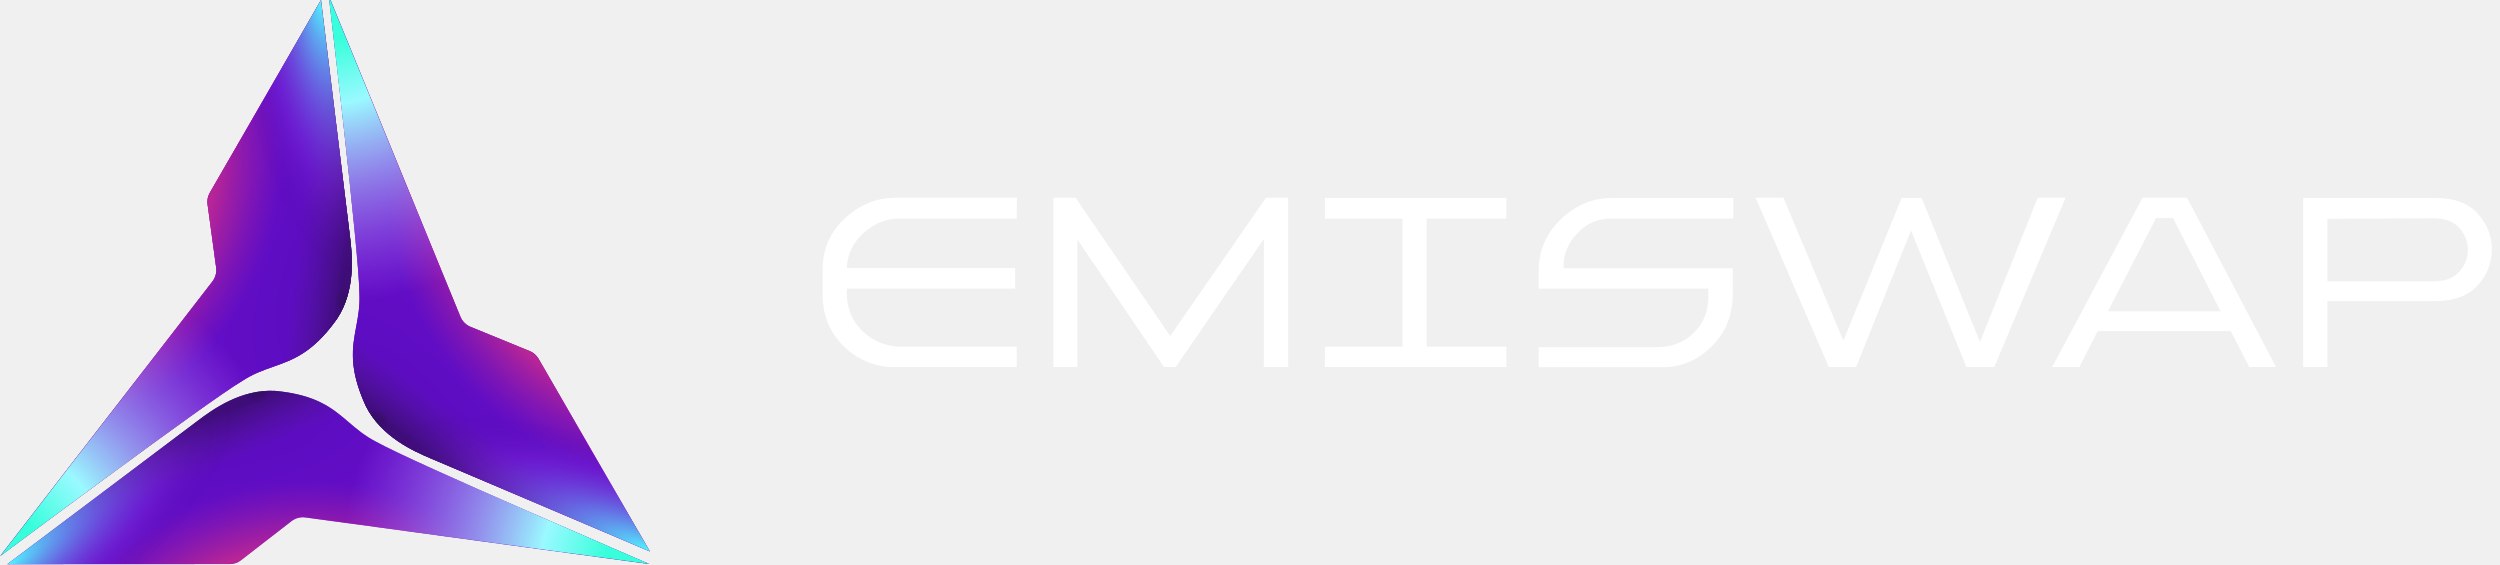
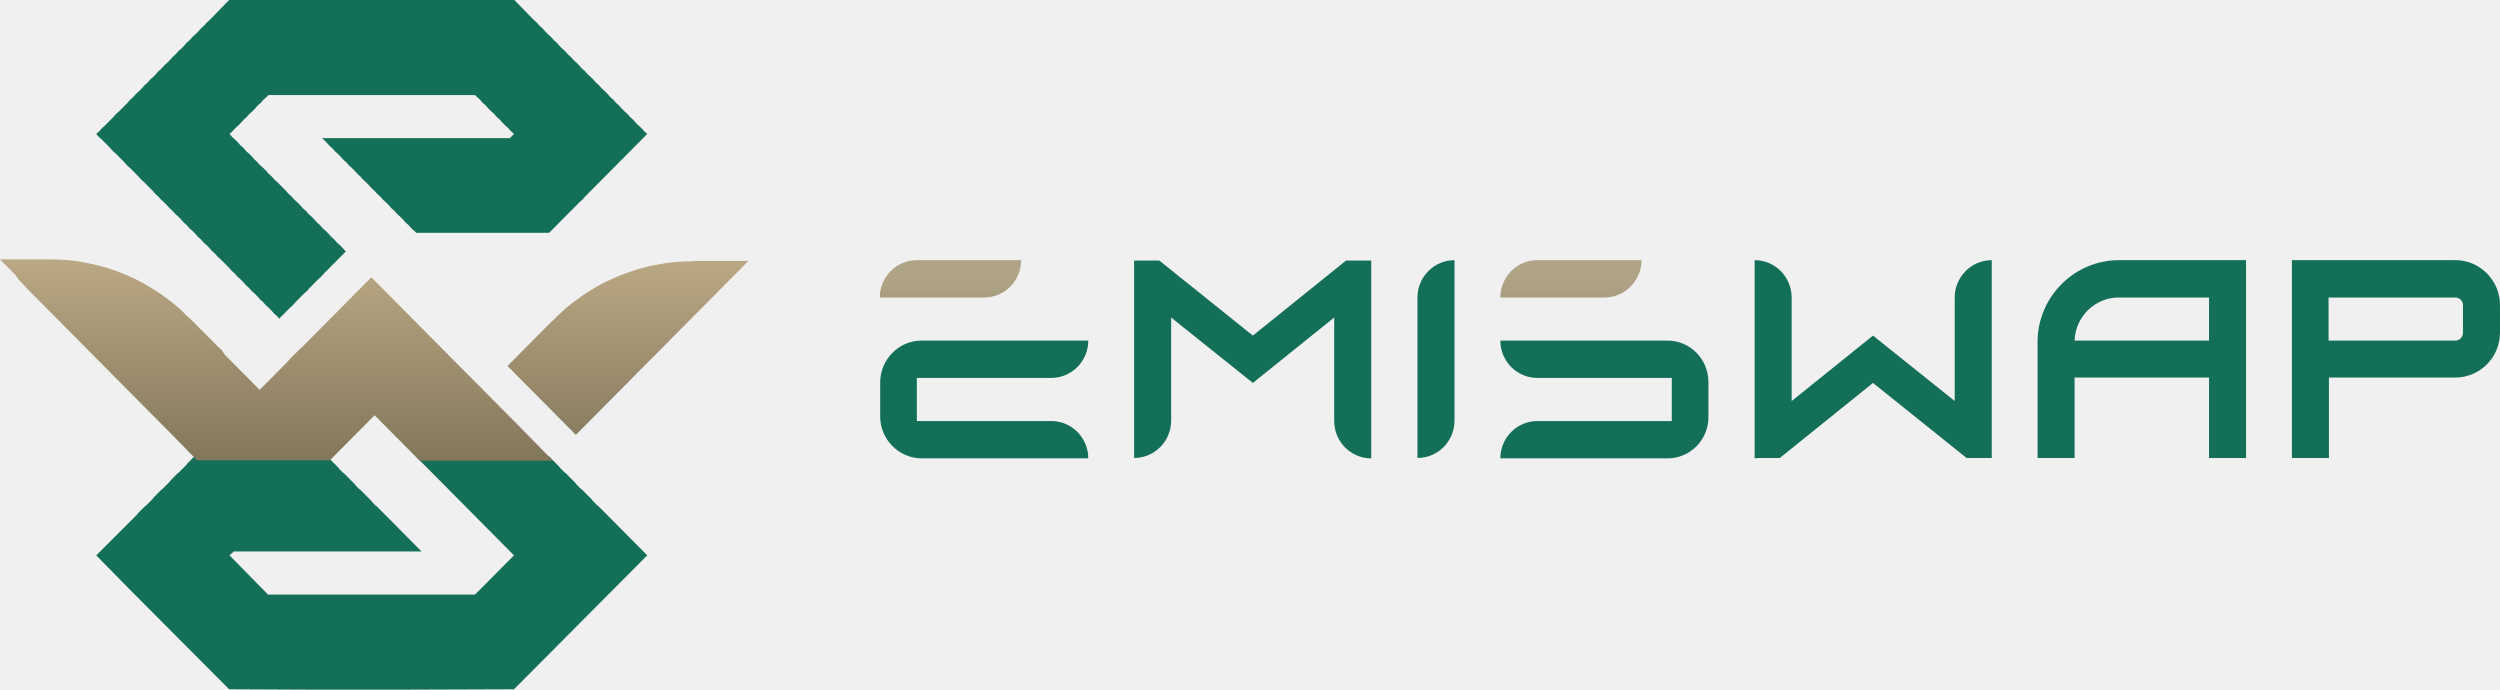
- <svg xmlns="http://www.w3.org/2000/svg" width="177" height="40" viewBox="0 0 177 40" fill="none">
+ <svg xmlns="http://www.w3.org/2000/svg" width="174" height="48" viewBox="0 0 174 48" fill="none">
  <g clip-path="url(#clip0)">
-     <g clip-path="url(#clip1)">
-       <path fill-rule="evenodd" clip-rule="evenodd" d="M14.858 13.641L22.725 0L24.778 16.763C24.932 18.009 25.209 20.531 23.863 22.568C22.164 24.967 20.756 25.467 19.334 25.967C18.634 26.213 17.927 26.467 17.188 26.944C14.62 28.458 0.01 39.37 0.01 39.37L15.035 19.939C15.258 19.654 15.351 19.3 15.304 18.947L14.697 14.479C14.651 14.187 14.712 13.895 14.858 13.641Z" fill="url(#paint0_radial)" />
-       <path fill-rule="evenodd" clip-rule="evenodd" d="M14.858 13.641L22.725 0L24.778 16.763C24.932 18.009 25.209 20.531 23.863 22.568C22.164 24.967 20.756 25.467 19.334 25.967C18.634 26.213 17.927 26.467 17.188 26.944C14.62 28.458 0.01 39.37 0.01 39.37L15.035 19.939C15.258 19.654 15.351 19.3 15.304 18.947L14.697 14.479C14.651 14.187 14.712 13.895 14.858 13.641Z" fill="url(#paint1_linear)" />
-       <path fill-rule="evenodd" clip-rule="evenodd" d="M14.858 13.641L22.725 0L24.778 16.763C24.932 18.009 25.209 20.531 23.863 22.568C22.164 24.967 20.756 25.467 19.334 25.967C18.634 26.213 17.927 26.467 17.188 26.944C14.62 28.458 0.01 39.37 0.01 39.37L15.035 19.939C15.258 19.654 15.351 19.3 15.304 18.947L14.697 14.479C14.651 14.187 14.712 13.895 14.858 13.641Z" fill="url(#paint2_radial)" />
-       <path fill-rule="evenodd" clip-rule="evenodd" d="M14.858 13.641L22.725 0L24.778 16.763C24.932 18.009 25.209 20.531 23.863 22.568C22.164 24.967 20.756 25.467 19.334 25.967C18.634 26.213 17.927 26.467 17.188 26.944C14.62 28.458 0.01 39.37 0.01 39.37L15.035 19.939C15.258 19.654 15.351 19.3 15.304 18.947L14.697 14.479C14.651 14.187 14.712 13.895 14.858 13.641Z" fill="url(#paint3_radial)" />
-       <path fill-rule="evenodd" clip-rule="evenodd" d="M14.868 13.641L22.735 0L24.788 16.763C24.942 18.009 25.218 20.531 23.873 22.568C22.173 24.967 20.766 25.467 19.344 25.967C18.644 26.213 17.936 26.467 17.198 26.944C14.63 28.458 0.02 39.37 0.02 39.37L15.045 19.939C15.268 19.654 15.36 19.3 15.314 18.947L14.707 14.479C14.661 14.187 14.722 13.895 14.868 13.641Z" fill="url(#paint4_radial)" />
-       <path fill-rule="evenodd" clip-rule="evenodd" d="M14.868 13.641L22.735 0L24.788 16.763C24.942 18.009 25.218 20.531 23.873 22.568C22.173 24.967 20.766 25.467 19.344 25.967C18.644 26.213 17.936 26.467 17.198 26.944C14.63 28.458 0.02 39.37 0.02 39.37L15.045 19.939C15.268 19.654 15.36 19.3 15.314 18.947L14.707 14.479C14.661 14.187 14.722 13.895 14.868 13.641Z" fill="url(#paint5_radial)" />
-       <path fill-rule="evenodd" clip-rule="evenodd" d="M38.14 25.411L46.02 39.044L30.477 32.441C29.321 31.951 26.998 30.93 25.907 28.745C24.679 26.074 24.949 24.606 25.228 23.124C25.365 22.395 25.499 21.655 25.455 20.777C25.427 17.796 23.283 -0.313 23.283 -0.313L32.598 22.415C32.733 22.751 32.993 23.008 33.322 23.144L37.495 24.852C37.771 24.958 37.993 25.157 38.14 25.411Z" fill="url(#paint6_radial)" />
-       <path fill-rule="evenodd" clip-rule="evenodd" d="M38.14 25.411L46.02 39.044L30.477 32.441C29.321 31.951 26.998 30.93 25.907 28.745C24.679 26.074 24.949 24.606 25.228 23.124C25.365 22.395 25.499 21.655 25.455 20.777C25.427 17.796 23.283 -0.313 23.283 -0.313L32.598 22.415C32.733 22.751 32.993 23.008 33.322 23.144L37.495 24.852C37.771 24.958 37.993 25.157 38.14 25.411Z" fill="url(#paint7_linear)" />
-       <path fill-rule="evenodd" clip-rule="evenodd" d="M38.14 25.411L46.02 39.044L30.477 32.441C29.321 31.951 26.998 30.93 25.907 28.745C24.679 26.074 24.949 24.606 25.228 23.124C25.365 22.395 25.499 21.655 25.455 20.777C25.427 17.796 23.283 -0.313 23.283 -0.313L32.598 22.415C32.733 22.751 32.993 23.008 33.322 23.144L37.495 24.852C37.771 24.958 37.993 25.157 38.14 25.411Z" fill="url(#paint8_radial)" />
-       <path fill-rule="evenodd" clip-rule="evenodd" d="M38.14 25.411L46.02 39.044L30.477 32.441C29.321 31.951 26.998 30.93 25.907 28.745C24.679 26.074 24.949 24.606 25.228 23.124C25.365 22.395 25.499 21.655 25.455 20.777C25.427 17.796 23.283 -0.313 23.283 -0.313L32.598 22.415C32.733 22.751 32.993 23.008 33.322 23.144L37.495 24.852C37.771 24.958 37.993 25.157 38.14 25.411Z" fill="url(#paint9_radial)" />
-       <path fill-rule="evenodd" clip-rule="evenodd" d="M38.135 25.42L46.016 39.053L30.472 32.449C29.316 31.96 26.994 30.939 25.902 28.754C24.674 26.083 24.945 24.614 25.223 23.133C25.36 22.404 25.494 21.664 25.45 20.786C25.422 17.805 23.278 -0.304 23.278 -0.304L32.593 22.424C32.728 22.759 32.988 23.016 33.318 23.153L37.49 24.861C37.766 24.967 37.989 25.166 38.135 25.42Z" fill="url(#paint10_radial)" />
-       <path fill-rule="evenodd" clip-rule="evenodd" d="M14.858 13.641L22.725 0L24.778 16.763C24.932 18.009 25.209 20.531 23.863 22.568C22.164 24.967 20.756 25.467 19.334 25.967C18.634 26.213 17.927 26.467 17.188 26.944C14.62 28.458 0.01 39.37 0.01 39.37L15.035 19.939C15.258 19.654 15.351 19.3 15.304 18.947L14.697 14.479C14.651 14.187 14.712 13.895 14.858 13.641Z" fill="url(#paint11_radial)" />
-       <path fill-rule="evenodd" clip-rule="evenodd" d="M14.858 13.641L22.725 0L24.778 16.763C24.932 18.009 25.209 20.531 23.863 22.568C22.164 24.967 20.756 25.467 19.334 25.967C18.634 26.213 17.927 26.467 17.188 26.944C14.62 28.458 0.01 39.37 0.01 39.37L15.035 19.939C15.258 19.654 15.351 19.3 15.304 18.947L14.697 14.479C14.651 14.187 14.712 13.895 14.858 13.641Z" fill="url(#paint12_linear)" />
-       <path fill-rule="evenodd" clip-rule="evenodd" d="M14.858 13.641L22.725 0L24.778 16.763C24.932 18.009 25.209 20.531 23.863 22.568C22.164 24.967 20.756 25.467 19.334 25.967C18.634 26.213 17.927 26.467 17.188 26.944C14.62 28.458 0.01 39.37 0.01 39.37L15.035 19.939C15.258 19.654 15.351 19.3 15.304 18.947L14.697 14.479C14.651 14.187 14.712 13.895 14.858 13.641Z" fill="url(#paint13_radial)" />
-       <path fill-rule="evenodd" clip-rule="evenodd" d="M14.858 13.641L22.725 0L24.778 16.763C24.932 18.009 25.209 20.531 23.863 22.568C22.164 24.967 20.756 25.467 19.334 25.967C18.634 26.213 17.927 26.467 17.188 26.944C14.62 28.458 0.01 39.37 0.01 39.37L15.035 19.939C15.258 19.654 15.351 19.3 15.304 18.947L14.697 14.479C14.651 14.187 14.712 13.895 14.858 13.641Z" fill="url(#paint14_radial)" />
-       <path fill-rule="evenodd" clip-rule="evenodd" d="M14.868 13.641L22.735 0L24.788 16.763C24.942 18.009 25.218 20.531 23.873 22.568C22.173 24.967 20.766 25.467 19.344 25.967C18.644 26.213 17.936 26.467 17.198 26.944C14.63 28.458 0.02 39.37 0.02 39.37L15.045 19.939C15.268 19.654 15.36 19.3 15.314 18.947L14.707 14.479C14.661 14.187 14.722 13.895 14.868 13.641Z" fill="url(#paint15_radial)" />
-       <path fill-rule="evenodd" clip-rule="evenodd" d="M14.858 13.641L22.725 0L24.778 16.763C24.932 18.009 25.209 20.531 23.863 22.568C22.164 24.967 20.756 25.467 19.334 25.967C18.634 26.213 17.927 26.467 17.188 26.944C14.62 28.458 0.01 39.37 0.01 39.37L15.035 19.939C15.258 19.654 15.351 19.3 15.304 18.947L14.697 14.479C14.651 14.187 14.712 13.895 14.858 13.641Z" fill="url(#paint16_radial)" />
-       <path fill-rule="evenodd" clip-rule="evenodd" d="M38.13 25.411L46.011 39.044L30.467 32.441C29.311 31.951 26.989 30.93 25.897 28.745C24.669 26.074 24.94 24.606 25.218 23.124C25.355 22.395 25.489 21.655 25.445 20.777C25.417 17.796 23.273 -0.313 23.273 -0.313L32.588 22.415C32.723 22.751 32.983 23.008 33.313 23.144L37.485 24.852C37.761 24.958 37.984 25.157 38.13 25.411Z" fill="url(#paint17_radial)" />
-       <path fill-rule="evenodd" clip-rule="evenodd" d="M38.13 25.411L46.011 39.044L30.467 32.441C29.311 31.951 26.989 30.93 25.897 28.745C24.669 26.074 24.94 24.606 25.218 23.124C25.355 22.395 25.489 21.655 25.445 20.777C25.417 17.796 23.273 -0.313 23.273 -0.313L32.588 22.415C32.723 22.751 32.983 23.008 33.313 23.144L37.485 24.852C37.761 24.958 37.984 25.157 38.13 25.411Z" fill="url(#paint18_linear)" />
-       <path fill-rule="evenodd" clip-rule="evenodd" d="M38.13 25.411L46.011 39.044L30.467 32.441C29.311 31.951 26.989 30.93 25.897 28.745C24.669 26.074 24.94 24.606 25.218 23.124C25.355 22.395 25.489 21.655 25.445 20.777C25.417 17.796 23.273 -0.313 23.273 -0.313L32.588 22.415C32.723 22.751 32.983 23.008 33.313 23.144L37.485 24.852C37.761 24.958 37.984 25.157 38.13 25.411Z" fill="url(#paint19_radial)" />
-       <path fill-rule="evenodd" clip-rule="evenodd" d="M38.13 25.411L46.011 39.044L30.467 32.441C29.311 31.951 26.989 30.93 25.897 28.745C24.669 26.074 24.94 24.606 25.218 23.124C25.355 22.395 25.489 21.655 25.445 20.777C25.417 17.796 23.273 -0.313 23.273 -0.313L32.588 22.415C32.723 22.751 32.983 23.008 33.313 23.144L37.485 24.852C37.761 24.958 37.984 25.157 38.13 25.411Z" fill="url(#paint20_radial)" />
-       <path fill-rule="evenodd" clip-rule="evenodd" d="M38.126 25.42L46.006 39.053L30.462 32.449C29.306 31.96 26.984 30.939 25.892 28.754C24.664 26.083 24.935 24.614 25.213 23.133C25.35 22.404 25.484 21.664 25.44 20.786C25.413 17.805 23.268 -0.304 23.268 -0.304L32.583 22.424C32.718 22.759 32.978 23.016 33.308 23.153L37.48 24.861C37.757 24.967 37.979 25.166 38.126 25.42Z" fill="url(#paint21_radial)" />
-       <path fill-rule="evenodd" clip-rule="evenodd" d="M38.13 25.411L46.011 39.044L30.467 32.441C29.311 31.951 26.989 30.93 25.897 28.745C24.669 26.074 24.94 24.606 25.218 23.124C25.355 22.395 25.489 21.655 25.445 20.777C25.417 17.796 23.273 -0.313 23.273 -0.313L32.588 22.415C32.723 22.751 32.983 23.008 33.313 23.144L37.485 24.852C37.761 24.958 37.984 25.157 38.13 25.411Z" fill="url(#paint22_radial)" />
-       <path fill-rule="evenodd" clip-rule="evenodd" d="M16.263 39.937L0.516 39.945L14.007 29.786C15.009 29.03 17.055 27.529 19.492 27.676C22.419 27.948 23.556 28.916 24.7 29.899C25.263 30.382 25.837 30.867 26.619 31.268C29.215 32.735 45.969 39.932 45.969 39.932L21.628 36.636C21.271 36.585 20.918 36.681 20.635 36.898L17.07 39.658C16.84 39.844 16.556 39.937 16.263 39.937Z" fill="url(#paint23_radial)" />
-       <path fill-rule="evenodd" clip-rule="evenodd" d="M16.263 39.937L0.516 39.945L14.007 29.786C15.009 29.03 17.055 27.529 19.492 27.676C22.419 27.948 23.556 28.916 24.7 29.899C25.263 30.382 25.837 30.867 26.619 31.268C29.215 32.735 45.969 39.932 45.969 39.932L21.628 36.636C21.271 36.585 20.918 36.681 20.635 36.898L17.07 39.658C16.84 39.844 16.556 39.937 16.263 39.937Z" fill="url(#paint24_linear)" />
-       <path fill-rule="evenodd" clip-rule="evenodd" d="M16.263 39.937L0.516 39.945L14.007 29.786C15.009 29.03 17.055 27.529 19.492 27.676C22.419 27.948 23.556 28.916 24.7 29.899C25.263 30.382 25.837 30.867 26.619 31.268C29.215 32.735 45.969 39.932 45.969 39.932L21.628 36.636C21.271 36.585 20.918 36.681 20.635 36.898L17.07 39.658C16.84 39.844 16.556 39.937 16.263 39.937Z" fill="url(#paint25_radial)" />
-       <path fill-rule="evenodd" clip-rule="evenodd" d="M16.263 39.937L0.516 39.945L14.007 29.786C15.009 29.03 17.055 27.529 19.492 27.676C22.419 27.948 23.556 28.916 24.7 29.899C25.263 30.382 25.837 30.867 26.619 31.268C29.215 32.735 45.969 39.932 45.969 39.932L21.628 36.636C21.271 36.585 20.918 36.681 20.635 36.898L17.07 39.658C16.84 39.844 16.556 39.937 16.263 39.937Z" fill="url(#paint26_radial)" />
-       <path fill-rule="evenodd" clip-rule="evenodd" d="M16.258 39.929L0.512 39.937L14.002 29.777C15.004 29.021 17.05 27.52 19.487 27.667C22.415 27.939 23.551 28.908 24.695 29.89C25.258 30.373 25.832 30.859 26.614 31.259C29.21 32.726 45.964 39.924 45.964 39.924L21.624 36.627C21.266 36.576 20.913 36.673 20.63 36.889L17.065 39.649C16.835 39.835 16.551 39.928 16.258 39.929Z" fill="url(#paint27_radial)" />
-       <path fill-rule="evenodd" clip-rule="evenodd" d="M16.263 39.937L0.516 39.945L14.007 29.786C15.009 29.03 17.055 27.529 19.492 27.676C22.419 27.948 23.556 28.916 24.7 29.899C25.263 30.382 25.837 30.867 26.619 31.268C29.215 32.735 45.969 39.932 45.969 39.932L21.628 36.636C21.271 36.585 20.918 36.681 20.635 36.898L17.07 39.658C16.84 39.844 16.556 39.937 16.263 39.937Z" fill="url(#paint28_radial)" />
-     </g>
+     <path d="M45.049 9.321L44.836 9.134L44.65 8.92L44.437 8.732L44.251 8.545L44.065 8.33L43.853 8.143L43.667 7.929L43.454 7.741L43.268 7.554L43.082 7.339L42.869 7.152L42.683 6.938L42.471 6.75L42.285 6.536L42.099 6.348L41.886 6.161L41.7 5.946L41.487 5.759L41.301 5.545L41.115 5.357L40.903 5.17L40.717 4.955L40.504 4.768L40.398 4.661L40.318 4.554L40.132 4.366L39.919 4.179L39.733 3.964L39.521 3.777L39.335 3.562L39.122 3.375L38.936 3.188L38.75 2.973L38.537 2.786L38.351 2.571L38.139 2.384L37.953 2.196L37.767 1.982L37.554 1.795L37.368 1.58L37.155 1.393L35.8 0H30.192H27.747H23.654H15.947L14.591 1.393L14.379 1.58L14.193 1.795L13.98 1.982L13.794 2.196L13.608 2.384L13.395 2.571L13.209 2.786L12.997 2.973L12.811 3.188L12.625 3.375L12.412 3.562L12.226 3.777L12.013 3.964L11.827 4.179L11.641 4.366L11.429 4.554L11.243 4.768L11.03 4.955L10.844 5.17L10.658 5.357L10.445 5.545L10.259 5.759L10.047 5.946L9.861 6.161L9.675 6.348L9.462 6.536L9.276 6.75L9.063 6.938L8.877 7.152L8.691 7.339L8.479 7.554L8.293 7.741L8.08 7.929L7.894 8.143L7.708 8.33L7.495 8.545L7.309 8.732L7.097 8.92L6.911 9.134L6.698 9.321L6.884 9.536L7.097 9.723L7.283 9.911L7.495 10.125L7.681 10.312L7.867 10.527L8.08 10.714L8.266 10.902L8.479 11.116L8.665 11.304L8.851 11.518L9.063 11.705L9.249 11.893L9.462 12.107L9.648 12.295L9.834 12.509L10.047 12.696L10.233 12.884L10.445 13.098L10.631 13.286L10.817 13.5L11.03 13.688L11.216 13.902L11.429 14.089L11.615 14.277L11.801 14.491L12.013 14.679L12.199 14.893L12.412 15.08L12.598 15.268L12.784 15.482L12.997 15.67L13.183 15.884L13.395 16.071L13.582 16.259L13.768 16.473L13.98 16.661L14.166 16.875L14.379 17.062L14.565 17.25L14.751 17.464L14.963 17.652L15.149 17.866L15.362 18.054L15.548 18.241L15.761 18.455L15.947 18.643L16.133 18.857L16.346 19.045L16.532 19.259L16.744 19.446L16.93 19.634L17.116 19.848L17.329 20.036L17.515 20.25L17.727 20.438L17.913 20.625L18.1 20.839L18.312 21.027L18.498 21.241L18.711 21.429L18.897 21.616L19.083 21.83L19.296 22.018L19.428 22.179L19.588 22.018L19.774 21.83L19.986 21.616L20.173 21.429L20.385 21.241L20.571 21.027L20.757 20.839L20.97 20.625L21.156 20.438L21.369 20.25L21.555 20.036L21.741 19.848L21.953 19.634L22.139 19.446L22.352 19.259L22.538 19.045L22.724 18.857L22.937 18.643L23.123 18.455L23.335 18.241L23.521 18.054L23.707 17.866L23.92 17.652L24.079 17.491L24.026 17.464L23.84 17.25L23.654 17.062L23.442 16.875L23.256 16.661L23.043 16.473L22.857 16.259L22.671 16.071L22.458 15.884L22.272 15.67L22.059 15.482L21.873 15.268L21.688 15.08L21.475 14.893L21.289 14.679L21.076 14.491L20.89 14.277L20.704 14.089L20.491 13.902L20.305 13.688L20.093 13.5L19.907 13.286L19.721 13.098L19.508 12.884L19.322 12.696L19.11 12.509L18.923 12.295L18.711 12.107L18.525 11.893L18.339 11.705L18.126 11.518L17.94 11.33V11.304L17.727 11.116L17.541 10.902L17.355 10.714L17.143 10.527L16.957 10.312L16.744 10.125L16.558 9.911L16.372 9.723L16.159 9.536L15.973 9.321L16.186 9.134L16.372 8.92L16.585 8.732L16.771 8.545L16.957 8.33L17.169 8.143L17.355 7.929L17.568 7.741L17.754 7.554L17.94 7.339L18.153 7.152L18.339 6.938L18.551 6.75L18.684 6.616H26.604H33.062L33.195 6.75L33.408 6.938L33.594 7.152L33.807 7.339L33.993 7.554L34.179 7.741L34.391 7.929L34.577 8.143L34.79 8.33L34.976 8.545L35.162 8.732L35.375 8.92L35.561 9.134L35.773 9.321L35.561 9.536L35.481 9.616H22.405L22.538 9.723L22.724 9.911L22.91 10.125L23.123 10.312L23.309 10.527L23.521 10.714L23.707 10.902L23.893 11.116L24.106 11.304L24.292 11.518L24.505 11.705L24.691 11.893L24.877 12.107L25.089 12.295L25.275 12.509L25.488 12.696L25.674 12.884L25.86 13.098L26.073 13.286L26.259 13.5L26.471 13.688L26.657 13.902L26.87 14.089L27.056 14.277L27.242 14.491L27.455 14.679L27.641 14.893L27.853 15.08L28.039 15.268L28.225 15.482L28.438 15.67L28.624 15.884L28.837 16.071L28.97 16.205H38.218L38.351 16.071L38.537 15.884L38.75 15.67L38.936 15.482L39.149 15.268L39.335 15.08L39.521 14.893L39.733 14.679L39.919 14.491L40.132 14.277L40.318 14.089L40.398 14.009L40.531 13.902L40.717 13.688L40.903 13.5L41.115 13.286L41.301 13.098L41.514 12.884L41.7 12.696L41.886 12.509L42.099 12.295L42.285 12.107L42.497 11.893L42.683 11.705L42.869 11.518L43.082 11.304L43.268 11.116L43.481 10.902L43.667 10.714L43.853 10.527L44.065 10.312L44.251 10.125L44.464 9.911L44.65 9.723L44.836 9.536L45.049 9.321Z" fill="#146F59" />
+     <path d="M6.698 38.651L9.01 41.008L6.698 38.651Z" fill="#146F59" />
+     <path d="M35.773 38.652L33.062 41.384H25.142H18.658L15.973 38.652L16.266 38.384H29.342L26.79 35.813L26.737 35.759L26.684 35.706L26.631 35.652L26.578 35.598L26.524 35.545L26.471 35.491L26.418 35.438L26.365 35.384L26.312 35.331L26.259 35.277L26.206 35.223L26.152 35.197L26.099 35.143L26.046 35.089L25.993 35.036L25.94 34.982L25.887 34.929L25.86 34.875L25.807 34.822L25.754 34.768L25.701 34.714L25.647 34.661L25.594 34.607L25.541 34.554L25.488 34.5L25.435 34.447L25.382 34.393L25.328 34.339L25.275 34.286L25.222 34.232L25.169 34.179L25.116 34.125L25.063 34.072L25.01 34.045L24.956 33.991L24.903 33.938L24.85 33.884L24.797 33.831L24.744 33.777L24.717 33.723L24.664 33.67L24.611 33.616L24.558 33.563L24.505 33.509L24.451 33.456L24.398 33.402L24.345 33.348L24.292 33.295L24.239 33.241L24.186 33.188L24.133 33.134L24.079 33.081L24.026 33.027L23.973 32.973L23.92 32.92L23.867 32.893L23.814 32.839L23.761 32.786L23.707 32.732L23.654 32.679L23.601 32.625L23.574 32.572L23.521 32.518L23.468 32.464L23.415 32.411L23.362 32.357L23.309 32.304L23.256 32.25L23.202 32.197L23.149 32.143L23.096 32.089L23.043 32.036L22.99 31.982L22.937 31.929L22.883 31.875L22.83 31.822L22.777 31.768H13.528L13.475 31.822L13.422 31.875L13.369 31.929L13.316 31.982L13.262 32.036L13.209 32.089L13.156 32.143L13.103 32.197L13.05 32.25L12.997 32.304L12.97 32.357L12.917 32.411L12.864 32.464L12.811 32.518L12.758 32.572L12.704 32.625L12.651 32.679L12.598 32.732L12.545 32.786L12.492 32.839L12.439 32.893L12.386 32.92L12.332 32.973L12.279 33.027L12.226 33.081L12.173 33.134L12.12 33.188L12.067 33.241L12.013 33.295L11.96 33.348L11.907 33.402L11.854 33.456L11.827 33.509L11.774 33.563L11.721 33.616L11.668 33.67L11.615 33.723L11.562 33.777L11.508 33.831L11.455 33.884L11.402 33.938L11.349 33.991L11.296 34.045L11.243 34.072L11.19 34.125L11.136 34.179L11.083 34.232L11.03 34.286L10.977 34.339L10.924 34.393L10.871 34.447L10.817 34.5L10.764 34.554L10.711 34.607L10.685 34.661L10.631 34.714L10.578 34.768L10.525 34.822L10.472 34.875L10.419 34.929L10.366 34.982L10.312 35.036L10.259 35.089L10.206 35.143L10.153 35.197L10.126 35.223H10.1L10.047 35.277L9.994 35.331L9.94 35.384L9.887 35.438L9.834 35.491L9.781 35.545L9.728 35.598L9.675 35.652L9.621 35.706L9.568 35.759L9.542 35.813L6.698 38.652L9.01 41.009L15.947 47.973L21.555 48H24H28.093L35.773 47.973L45.049 38.652L42.231 35.813L42.178 35.759L42.125 35.706L42.072 35.652L42.019 35.598L41.966 35.545L41.913 35.491L41.859 35.438L41.806 35.384L41.753 35.331L41.7 35.277L41.647 35.223L41.594 35.197L41.541 35.143L41.487 35.089L41.434 35.036L41.381 34.982L41.328 34.929L41.275 34.875L41.222 34.822L41.195 34.768L41.142 34.714L41.089 34.661L41.035 34.607L40.982 34.554L40.929 34.5L40.876 34.447L40.823 34.393L40.77 34.339L40.717 34.286L40.663 34.232L40.61 34.179L40.557 34.125L40.504 34.072L40.451 34.045L40.398 33.991L40.344 33.938L40.291 33.884L40.238 33.831L40.185 33.777L40.132 33.723L40.079 33.67L40.052 33.616L39.999 33.563L39.946 33.509L39.893 33.456L39.84 33.402L39.786 33.348L39.733 33.295L39.68 33.241L39.627 33.188L39.574 33.134L39.521 33.081L39.468 33.027L39.414 32.973L39.361 32.92L39.308 32.893L39.255 32.839L39.202 32.786L39.149 32.732L39.095 32.679L39.042 32.625L38.989 32.572L38.936 32.518L38.909 32.464L38.856 32.411L38.803 32.357L38.75 32.304L38.697 32.25L38.644 32.197L38.59 32.143L38.537 32.089L38.484 32.036L38.431 31.982L38.378 31.929L38.325 31.875L38.272 31.822L38.218 31.768L38.192 31.741H28.943V31.768L35.773 38.652Z" fill="#146F59" />
+     <path d="M36.304 29.839L36.012 29.544L35.72 29.25L35.427 28.955L35.135 28.66L34.843 28.366L34.55 28.071L34.258 27.776L33.965 27.482L33.673 27.187L33.514 27.026L33.407 26.919L33.115 26.625L32.823 26.33L32.53 26.035L32.238 25.741L31.946 25.446L31.653 25.151L31.441 24.937L31.361 24.857L31.069 24.562L30.776 24.267L30.484 23.973L30.192 23.678L29.899 23.384L29.607 23.089L29.314 22.794L29.022 22.5L28.73 22.205L28.437 21.91L28.305 21.776L28.172 21.642L27.879 21.348L27.587 21.053L27.295 20.759L27.002 20.464L26.71 20.169L26.418 19.875L26.125 19.58L25.833 19.285H25.86L25.647 19.5L25.355 19.794L25.062 20.089L24.77 20.384L24.477 20.678L24.185 20.973L23.919 21.241L23.627 21.535L23.335 21.83L23.042 22.125L22.75 22.419L22.458 22.714L22.165 23.009L21.873 23.303L21.581 23.598L21.288 23.892L21.049 24.134L21.076 24.107L20.783 24.375L20.491 24.669L20.199 24.964L19.933 25.259L19.64 25.553L19.348 25.848L19.056 26.142L18.763 26.437L18.471 26.732L18.179 27.026L18.072 27.134L17.966 27.026L17.674 26.732L17.381 26.437L17.089 26.142L16.797 25.848L16.504 25.553L16.212 25.259L15.92 24.964L15.627 24.669L15.441 24.375L15.149 24.107L14.857 23.812L14.564 23.517L14.272 23.223L13.979 22.928L13.687 22.634L13.395 22.339L13.342 22.285C13.262 22.205 13.182 22.125 13.102 22.071C12.996 21.964 12.89 21.884 12.81 21.776C12.704 21.669 12.598 21.589 12.491 21.482C12.385 21.375 12.252 21.294 12.146 21.187C12.013 21.08 11.906 21 11.774 20.892C11.641 20.785 11.508 20.705 11.375 20.598C11.242 20.491 11.083 20.41 10.95 20.303C10.79 20.196 10.631 20.116 10.471 20.009C10.312 19.901 10.126 19.821 9.966 19.714C9.78 19.607 9.594 19.526 9.408 19.419C9.196 19.312 8.983 19.232 8.77 19.125C8.531 19.017 8.265 18.937 8 18.83C7.681 18.723 7.388 18.616 7.069 18.535C6.644 18.428 6.192 18.321 5.741 18.241C4.996 18.107 4.226 18.053 3.482 18.053H0L0.186 18.241L0.478 18.535L0.771 18.83L1.063 19.125L1.329 19.5L1.621 19.794L1.887 20.089L2.179 20.384L2.472 20.678L2.764 20.973L3.056 21.267L3.349 21.562L3.641 21.857L3.933 22.151L4.226 22.446L4.518 22.741L4.81 23.035L5.103 23.33L5.395 23.625L5.687 23.919L5.98 24.214L6.272 24.509L6.565 24.803L6.857 25.098L7.149 25.392L7.442 25.687L7.734 25.982L8.026 26.276L8.319 26.571L8.611 26.866L8.903 27.16L9.196 27.455L9.488 27.75L9.78 28.044L10.073 28.339L10.365 28.634L10.657 28.928L10.95 29.223L11.242 29.517L11.534 29.812L11.827 30.107L13.714 32.035H22.963L24.849 30.134L25.142 29.839L25.434 29.544L25.727 29.25L26.019 28.955L26.072 28.901L26.125 28.955L26.418 29.25L26.71 29.544L27.002 29.839L27.295 30.134L29.208 32.062H38.457H38.484L36.304 29.839Z" fill="url(#paint0_linear)" />
+     <path d="M48.239 18.187C47.468 18.187 46.724 18.24 45.98 18.374C45.528 18.455 45.076 18.535 44.651 18.669C44.332 18.749 44.013 18.856 43.721 18.963C43.455 19.044 43.216 19.151 42.95 19.258C42.737 19.338 42.525 19.446 42.285 19.553C42.099 19.633 41.913 19.74 41.727 19.848C41.541 19.928 41.382 20.035 41.222 20.142C41.063 20.223 40.904 20.33 40.744 20.437C40.611 20.517 40.452 20.624 40.319 20.731C40.186 20.838 40.053 20.919 39.92 21.026C39.787 21.106 39.681 21.213 39.548 21.321C39.442 21.401 39.309 21.508 39.203 21.615C39.096 21.723 38.99 21.803 38.884 21.91C38.777 21.99 38.671 22.098 38.591 22.205C38.511 22.285 38.432 22.338 38.352 22.419L38.299 22.473L38.007 22.767L37.714 23.062L37.422 23.356L37.13 23.651L36.837 23.946L36.545 24.24L36.252 24.535L35.96 24.83L35.668 25.124L35.375 25.419L35.322 25.473L35.562 25.713L35.854 26.008L36.146 26.303L36.438 26.598L36.731 26.892L37.023 27.187L37.316 27.481L37.608 27.776L37.9 28.071L38.193 28.365L38.485 28.66L38.777 28.955L39.07 29.249L39.362 29.544L39.654 29.838L39.947 30.133L40.08 30.267L40.212 30.133L40.505 29.838L40.797 29.544L41.09 29.249L41.382 28.955L41.674 28.66L41.967 28.365L42.259 28.071L42.551 27.776L42.844 27.481L43.136 27.187L43.428 26.892L43.721 26.598L44.013 26.303L44.305 26.008L44.598 25.713L44.89 25.419L45.182 25.124L45.475 24.83L45.767 24.535L46.059 24.24L46.352 23.946L46.644 23.651L46.937 23.356L47.229 23.062L47.521 22.767L47.813 22.473L48.106 22.178L48.398 21.883L48.691 21.588L48.983 21.294L49.275 20.999L49.568 20.705L49.86 20.41L50.152 20.115L50.445 19.821L50.737 19.526L51.029 19.231L51.322 18.937L51.614 18.642L51.906 18.348L52.092 18.16H48.239V18.187Z" fill="url(#paint1_linear)" />
+     <path d="M170.891 18.107H159.516V31.875H162.094V26.277H170.891C172.592 26.277 174.001 24.884 174.001 23.143V21.241C174.001 19.527 172.619 18.107 170.891 18.107ZM171.423 23.17C171.423 23.465 171.184 23.706 170.891 23.706H162.068V20.706H170.891C171.184 20.706 171.423 20.947 171.423 21.241V23.17Z" fill="#146F59" />
+     <path d="M141.814 23.706V23.813V26.277V31.875H144.392V26.277H153.747V31.875H156.325V26.277V23.679V18.107H147.475C144.392 18.107 141.867 20.625 141.814 23.706ZM153.747 23.706H144.392C144.445 22.045 145.801 20.706 147.475 20.706H153.747V23.706Z" fill="#146F59" />
+     <path d="M61.26 26.625V28.982C61.26 30.589 62.562 31.902 64.157 31.902H75.745C75.745 30.482 74.602 29.304 73.167 29.304H63.812V26.304H73.167C74.575 26.304 75.745 25.152 75.745 23.705H64.13C62.562 23.705 61.26 25.018 61.26 26.625Z" fill="#146F59" />
+     <path d="M116.063 23.705H104.423C104.423 25.125 105.566 26.304 107.001 26.304H116.356V29.304H107.001C105.592 29.304 104.423 30.455 104.423 31.902H116.063C117.632 31.902 118.907 30.616 118.907 29.036V26.598C118.907 24.991 117.632 23.705 116.063 23.705Z" fill="#146F59" />
+     <path d="M98.655 20.706V31.875C100.064 31.875 101.233 30.724 101.233 29.277V18.107C99.798 18.107 98.655 19.286 98.655 20.706Z" fill="#146F59" />
+     <path d="M87.199 23.358L80.688 18.134H78.934V31.875C80.342 31.875 81.512 30.724 81.512 29.277V22.099L87.199 26.652L92.86 22.099V29.304C92.86 30.724 94.003 31.902 95.438 31.902V18.134H93.684L87.199 23.358Z" fill="#146F59" />
+     <path d="M136.048 20.706V27.911L130.36 23.357L124.7 27.911V20.706C124.7 19.286 123.557 18.107 122.122 18.107V31.902C122.201 31.902 122.281 31.875 122.361 31.875H123.876L130.36 26.652L136.872 31.875H138.626V18.107C137.191 18.107 136.048 19.286 136.048 20.706Z" fill="#146F59" />
+     <path d="M68.49 20.706H61.235C61.235 19.286 62.378 18.107 63.813 18.107H71.069C71.069 19.554 69.926 20.706 68.49 20.706Z" fill="url(#paint2_linear)" />
+     <path d="M111.678 20.706H104.423C104.423 19.286 105.566 18.107 107.001 18.107H114.256C114.23 19.554 113.087 20.706 111.678 20.706Z" fill="url(#paint3_linear)" />
  </g>
-   <path d="M72.001 14H63.397C62.052 14 60.855 14.498 59.804 15.475C58.754 16.452 58.238 17.668 58.238 19.124V20.82C58.238 22.313 58.736 23.548 59.749 24.525C60.762 25.502 61.941 25.982 63.286 25.982H71.983V24.544H63.839C62.752 24.544 61.831 24.175 61.076 23.456C60.32 22.737 59.952 21.816 59.952 20.691V20.433H71.872V18.977H59.952C59.989 18.018 60.375 17.189 61.131 16.507C61.886 15.825 62.715 15.475 63.618 15.475H71.983L72.001 14Z" fill="white" />
-   <path d="M83.239 25.982L89.484 16.912V25.982H91.198V14H89.632L82.852 23.788L76.145 14H74.579V25.982H76.274V16.949L82.409 25.982H83.239Z" fill="white" />
-   <path d="M106.646 25.982V24.544H101.009V15.475H106.646V14.018H93.805V15.475H99.295V24.544H93.805V25.982H106.646Z" fill="white" />
-   <path d="M122.717 15.475V14.018H114.113C112.769 14.018 111.571 14.516 110.521 15.511C109.471 16.507 108.936 17.742 108.936 19.235V20.433H120.949V21.078C120.949 22.037 120.617 22.866 119.935 23.548C119.254 24.23 118.369 24.581 117.282 24.581H108.936V26H117.725C119.033 26 120.193 25.502 121.188 24.525C122.183 23.548 122.681 22.295 122.681 20.783V18.995H110.705V18.811C110.705 17.945 111.037 17.171 111.7 16.488C112.363 15.806 113.137 15.475 114.04 15.475H122.717Z" fill="white" />
-   <path d="M139.223 25.982H141.195L146.243 14H144.272L140.181 24.212L136.055 14.018H134.636L130.509 24.12L126.271 14H124.3L129.477 25.982H131.412L135.299 16.323L139.223 25.982Z" fill="white" />
-   <path d="M161.143 25.982L154.843 14H151.692L145.299 25.982H147.215L148.523 23.438H157.938L159.246 25.982H161.143ZM157.219 22.037H149.242L152.65 15.438H153.848L157.219 22.037Z" fill="white" />
-   <path d="M172.424 21.318C173.732 21.318 174.727 20.949 175.409 20.212C176.091 19.475 176.422 18.627 176.422 17.668C176.422 16.71 176.091 15.862 175.427 15.124C174.764 14.387 173.769 14.018 172.461 14.018H163.065V25.982H164.778V21.318H172.424ZM172.295 15.456C173.106 15.456 173.714 15.677 174.119 16.138C174.525 16.599 174.727 17.115 174.727 17.687C174.727 18.258 174.525 18.774 174.119 19.235C173.714 19.696 173.106 19.917 172.295 19.917H164.778V15.493L172.295 15.456Z" fill="white" />
  <defs>
-     <radialGradient id="paint0_radial" cx="0" cy="0" r="1" gradientUnits="userSpaceOnUse" gradientTransform="translate(24.5324 21.4324) rotate(143.806) scale(30.3762 34.8066)">
-       <stop stop-color="#1C1159" />
-       <stop offset="0.449" stop-color="#FF78D1" />
-       <stop offset="0.623" stop-color="#FFC979" />
-       <stop offset="0.768" stop-color="#FFF58C" />
-       <stop offset="0.898" stop-color="white" />
-     </radialGradient>
-     <linearGradient id="paint1_linear" x1="24.892" y1="20.122" x2="11.768" y2="18.435" gradientUnits="userSpaceOnUse">
-       <stop offset="0.046" stop-color="#0F0F13" stop-opacity="0.67" />
-       <stop offset="0.322" stop-color="#582C7A" stop-opacity="0" />
+     <linearGradient id="paint0_linear" x1="10" y1="18" x2="10" y2="32" gradientUnits="userSpaceOnUse">
+       <stop stop-color="#BBA884" />
+       <stop offset="1" stop-color="#83775B" />
    </linearGradient>
-     <radialGradient id="paint2_radial" cx="0" cy="0" r="1" gradientUnits="userSpaceOnUse" gradientTransform="translate(-8.1042 7.24907) rotate(2.95394) scale(35.1673 140.683)">
-       <stop offset="0.735" stop-color="#D7468C" stop-opacity="0.24" />
-       <stop offset="0.909" stop-color="#27043F" stop-opacity="0.32" />
-     </radialGradient>
-     <radialGradient id="paint3_radial" cx="0" cy="0" r="1" gradientUnits="userSpaceOnUse" gradientTransform="translate(0.852486 11.4532) rotate(9.27541) scale(29.3599 32.3057)">
-       <stop offset="0.117" stop-color="#27043F" stop-opacity="0" />
-       <stop offset="0.56" stop-color="#E33272" stop-opacity="0.4" />
-       <stop offset="0.779" stop-color="#9036EC" stop-opacity="0.17" />
-     </radialGradient>
-     <radialGradient id="paint4_radial" cx="0" cy="0" r="1" gradientUnits="userSpaceOnUse" gradientTransform="translate(0.0195308 39.37) rotate(-37.0178) scale(33.917 35.6411)">
-       <stop stop-color="white" />
-       <stop offset="0.185" stop-color="#FFD79A" />
-       <stop offset="0.345" stop-color="#FFBF51" />
-       <stop offset="0.629" stop-color="#FF778F" stop-opacity="0.03" />
-     </radialGradient>
-     <radialGradient id="paint5_radial" cx="0" cy="0" r="1" gradientUnits="userSpaceOnUse" gradientTransform="translate(22.7041) rotate(82.6988) scale(20.1609 6.48129)">
-       <stop stop-color="#FFBF51" />
-       <stop offset="0.521" stop-color="#E33272" stop-opacity="0.28" />
-       <stop offset="1" stop-color="#46008E" stop-opacity="0" />
-     </radialGradient>
-     <radialGradient id="paint6_radial" cx="0" cy="0" r="1" gradientUnits="userSpaceOnUse" gradientTransform="translate(26.5556 29.8931) rotate(-96.194) scale(30.3762 34.8066)">
-       <stop stop-color="#1C1159" />
-       <stop offset="0.449" stop-color="#FF78D1" />
-       <stop offset="0.623" stop-color="#FFC979" />
-       <stop offset="0.768" stop-color="#FFF58C" />
-       <stop offset="0.898" stop-color="white" />
-     </radialGradient>
-     <linearGradient id="paint7_linear" x1="27.511" y1="30.859" x2="35.533" y2="20.338" gradientUnits="userSpaceOnUse">
-       <stop offset="0.046" stop-color="#0F0F13" stop-opacity="0.67" />
-       <stop offset="0.322" stop-color="#582C7A" stop-opacity="0" />
+     <linearGradient id="paint1_linear" x1="41.502" y1="32" x2="41.502" y2="18" gradientUnits="userSpaceOnUse">
+       <stop stop-color="#83775B" />
+       <stop offset="0.999" stop-color="#BBA884" />
    </linearGradient>
-     <radialGradient id="paint8_radial" cx="0" cy="0" r="1" gradientUnits="userSpaceOnUse" gradientTransform="translate(28.7005 33.4224) rotate(-30.5883) scale(21.2138 40.2519)">
-       <stop offset="0.147" stop-color="#27043F" stop-opacity="0.12" />
-       <stop offset="0.457" stop-color="#DB3B80" stop-opacity="0.08" />
-     </radialGradient>
-     <radialGradient id="paint9_radial" cx="0" cy="0" r="1" gradientUnits="userSpaceOnUse" gradientTransform="translate(47.0378 14.3753) rotate(135.945) scale(27.2882 28.6753)">
-       <stop offset="0.117" stop-color="#27043F" stop-opacity="0" />
-       <stop offset="0.535" stop-color="#E33272" stop-opacity="0.4" />
-       <stop offset="0.7" stop-color="#9036EC" stop-opacity="0.17" />
-     </radialGradient>
-     <radialGradient id="paint10_radial" cx="0" cy="0" r="1" gradientUnits="userSpaceOnUse" gradientTransform="translate(23.2776 -0.30414) rotate(82.9822) scale(33.917 35.6411)">
-       <stop offset="0.092" stop-color="white" />
-       <stop offset="0.225" stop-color="#FFD79A" />
-       <stop offset="0.487" stop-color="#FF77F3" stop-opacity="0" />
-     </radialGradient>
-     <radialGradient id="paint11_radial" cx="0" cy="0" r="1" gradientUnits="userSpaceOnUse" gradientTransform="translate(24.5324 21.4324) rotate(143.806) scale(30.3762 34.8066)">
-       <stop stop-color="#1C1159" />
-       <stop offset="0.028" stop-color="#5D09E1" />
-     </radialGradient>
-     <linearGradient id="paint12_linear" x1="24.892" y1="20.122" x2="11.768" y2="18.435" gradientUnits="userSpaceOnUse">
-       <stop offset="0.046" stop-color="#0F0F13" stop-opacity="0.67" />
-       <stop offset="0.322" stop-color="#582C7A" stop-opacity="0" />
+     <linearGradient id="paint2_linear" x1="71.069" y1="28" x2="71.069" y2="19.41" gradientUnits="userSpaceOnUse">
+       <stop stop-color="#83775B" />
+       <stop offset="0.999" stop-color="#B0A486" />
    </linearGradient>
-     <radialGradient id="paint13_radial" cx="0" cy="0" r="1" gradientUnits="userSpaceOnUse" gradientTransform="translate(26.5164 17.8102) rotate(-150.588) scale(21.2138 40.2519)">
-       <stop offset="0.147" stop-color="#27043F" stop-opacity="0.12" />
-       <stop offset="0.457" stop-color="#DB3B80" stop-opacity="0.08" />
-     </radialGradient>
-     <radialGradient id="paint14_radial" cx="0" cy="0" r="1" gradientUnits="userSpaceOnUse" gradientTransform="translate(0.852487 11.4532) rotate(15.9454) scale(27.2882 28.6753)">
-       <stop offset="0.117" stop-color="#27043F" stop-opacity="0" />
-       <stop offset="0.525" stop-color="#E33272" stop-opacity="0.65" />
-       <stop offset="0.7" stop-color="#5C0FAB" stop-opacity="0.4" />
-     </radialGradient>
-     <radialGradient id="paint15_radial" cx="0" cy="0" r="1" gradientUnits="userSpaceOnUse" gradientTransform="translate(0.0195308 39.37) rotate(-37.0178) scale(33.917 35.6411)">
-       <stop offset="0.092" stop-color="#37FFDB" />
-       <stop offset="0.225" stop-color="#9AF9FF" />
-       <stop offset="0.641" stop-color="#C377FF" stop-opacity="0" />
-     </radialGradient>
-     <radialGradient id="paint16_radial" cx="0" cy="0" r="1" gradientUnits="userSpaceOnUse" gradientTransform="translate(22.6944) rotate(82.6988) scale(20.1609 6.4813)">
-       <stop stop-color="#51F5FF" />
-       <stop offset="0.678" stop-color="#8032E3" stop-opacity="0.28" />
-       <stop offset="1" stop-color="#46008E" stop-opacity="0" />
-     </radialGradient>
-     <radialGradient id="paint17_radial" cx="0" cy="0" r="1" gradientUnits="userSpaceOnUse" gradientTransform="translate(26.5458 29.8931) rotate(-96.194) scale(30.3762 34.8066)">
-       <stop stop-color="#1C1159" />
-       <stop offset="0.028" stop-color="#5D09E1" />
-     </radialGradient>
-     <linearGradient id="paint18_linear" x1="27.501" y1="30.859" x2="35.524" y2="20.338" gradientUnits="userSpaceOnUse">
-       <stop offset="0.046" stop-color="#0F0F13" stop-opacity="0.67" />
-       <stop offset="0.322" stop-color="#582C7A" stop-opacity="0" />
+     <linearGradient id="paint3_linear" x1="114.257" y1="28" x2="114.257" y2="19.41" gradientUnits="userSpaceOnUse">
+       <stop stop-color="#83775B" />
+       <stop offset="0.999" stop-color="#B0A486" />
    </linearGradient>
-     <radialGradient id="paint19_radial" cx="0" cy="0" r="1" gradientUnits="userSpaceOnUse" gradientTransform="translate(28.6907 33.4224) rotate(-30.5883) scale(21.2138 40.2519)">
-       <stop offset="0.147" stop-color="#27043F" stop-opacity="0.12" />
-       <stop offset="0.457" stop-color="#DB3B80" stop-opacity="0.08" />
-     </radialGradient>
-     <radialGradient id="paint20_radial" cx="0" cy="0" r="1" gradientUnits="userSpaceOnUse" gradientTransform="translate(47.028 14.3753) rotate(135.945) scale(27.2882 28.6753)">
-       <stop offset="0.117" stop-color="#27043F" stop-opacity="0" />
-       <stop offset="0.525" stop-color="#E33272" stop-opacity="0.65" />
-       <stop offset="0.7" stop-color="#5C0FAB" stop-opacity="0.4" />
-     </radialGradient>
-     <radialGradient id="paint21_radial" cx="0" cy="0" r="1" gradientUnits="userSpaceOnUse" gradientTransform="translate(23.2679 -0.30414) rotate(82.9822) scale(33.917 35.6411)">
-       <stop offset="0.092" stop-color="#37FFDB" />
-       <stop offset="0.225" stop-color="#9AF9FF" />
-       <stop offset="0.641" stop-color="#C377FF" stop-opacity="0" />
-     </radialGradient>
-     <radialGradient id="paint22_radial" cx="0" cy="0" r="1" gradientUnits="userSpaceOnUse" gradientTransform="translate(46.0259 39.0175) rotate(-157.301) scale(20.1609 6.48129)">
-       <stop stop-color="#51F5FF" />
-       <stop offset="0.678" stop-color="#8032E3" stop-opacity="0.28" />
-       <stop offset="1" stop-color="#46008E" stop-opacity="0" />
-     </radialGradient>
-     <radialGradient id="paint23_radial" cx="0" cy="0" r="1" gradientUnits="userSpaceOnUse" gradientTransform="translate(18.1737 27.6638) rotate(23.806) scale(30.3762 34.8066)">
-       <stop stop-color="#1C1159" />
-       <stop offset="0.028" stop-color="#5D09E1" />
-     </radialGradient>
-     <linearGradient id="paint24_linear" x1="16.86" y1="28.008" x2="21.96" y2="40.216" gradientUnits="userSpaceOnUse">
-       <stop offset="0.046" stop-color="#0F0F13" stop-opacity="0.67" />
-       <stop offset="0.322" stop-color="#582C7A" stop-opacity="0" />
-     </linearGradient>
-     <radialGradient id="paint25_radial" cx="0" cy="0" r="1" gradientUnits="userSpaceOnUse" gradientTransform="translate(14.0448 27.7567) rotate(89.4117) scale(21.2138 40.2519)">
-       <stop offset="0.147" stop-color="#27043F" stop-opacity="0.12" />
-       <stop offset="0.457" stop-color="#DB3B80" stop-opacity="0.08" />
-     </radialGradient>
-     <radialGradient id="paint26_radial" cx="0" cy="0" r="1" gradientUnits="userSpaceOnUse" gradientTransform="translate(21.3714 53.1608) rotate(-104.055) scale(27.2882 28.6753)">
-       <stop offset="0.117" stop-color="#27043F" stop-opacity="0" />
-       <stop offset="0.525" stop-color="#E33272" stop-opacity="0.65" />
-       <stop offset="0.7" stop-color="#5C0FAB" stop-opacity="0.4" />
-     </radialGradient>
-     <radialGradient id="paint27_radial" cx="0" cy="0" r="1" gradientUnits="userSpaceOnUse" gradientTransform="translate(45.9646 39.9234) rotate(-157.018) scale(33.917 35.6411)">
-       <stop offset="0.092" stop-color="#37FFDB" />
-       <stop offset="0.225" stop-color="#9AF9FF" />
-       <stop offset="0.641" stop-color="#C377FF" stop-opacity="0" />
-     </radialGradient>
-     <radialGradient id="paint28_radial" cx="0" cy="0" r="1" gradientUnits="userSpaceOnUse" gradientTransform="translate(0.531716 39.9717) rotate(-37.3012) scale(20.1609 6.4813)">
-       <stop stop-color="#51F5FF" />
-       <stop offset="0.678" stop-color="#8032E3" stop-opacity="0.28" />
-       <stop offset="1" stop-color="#46008E" stop-opacity="0" />
-     </radialGradient>
    <clipPath id="clip0">
-       <rect width="46.122" height="40" fill="white" />
-     </clipPath>
-     <clipPath id="clip1">
-       <rect width="46.122" height="40" fill="white" />
+       <rect width="174" height="48" fill="white" />
    </clipPath>
  </defs>
</svg>
